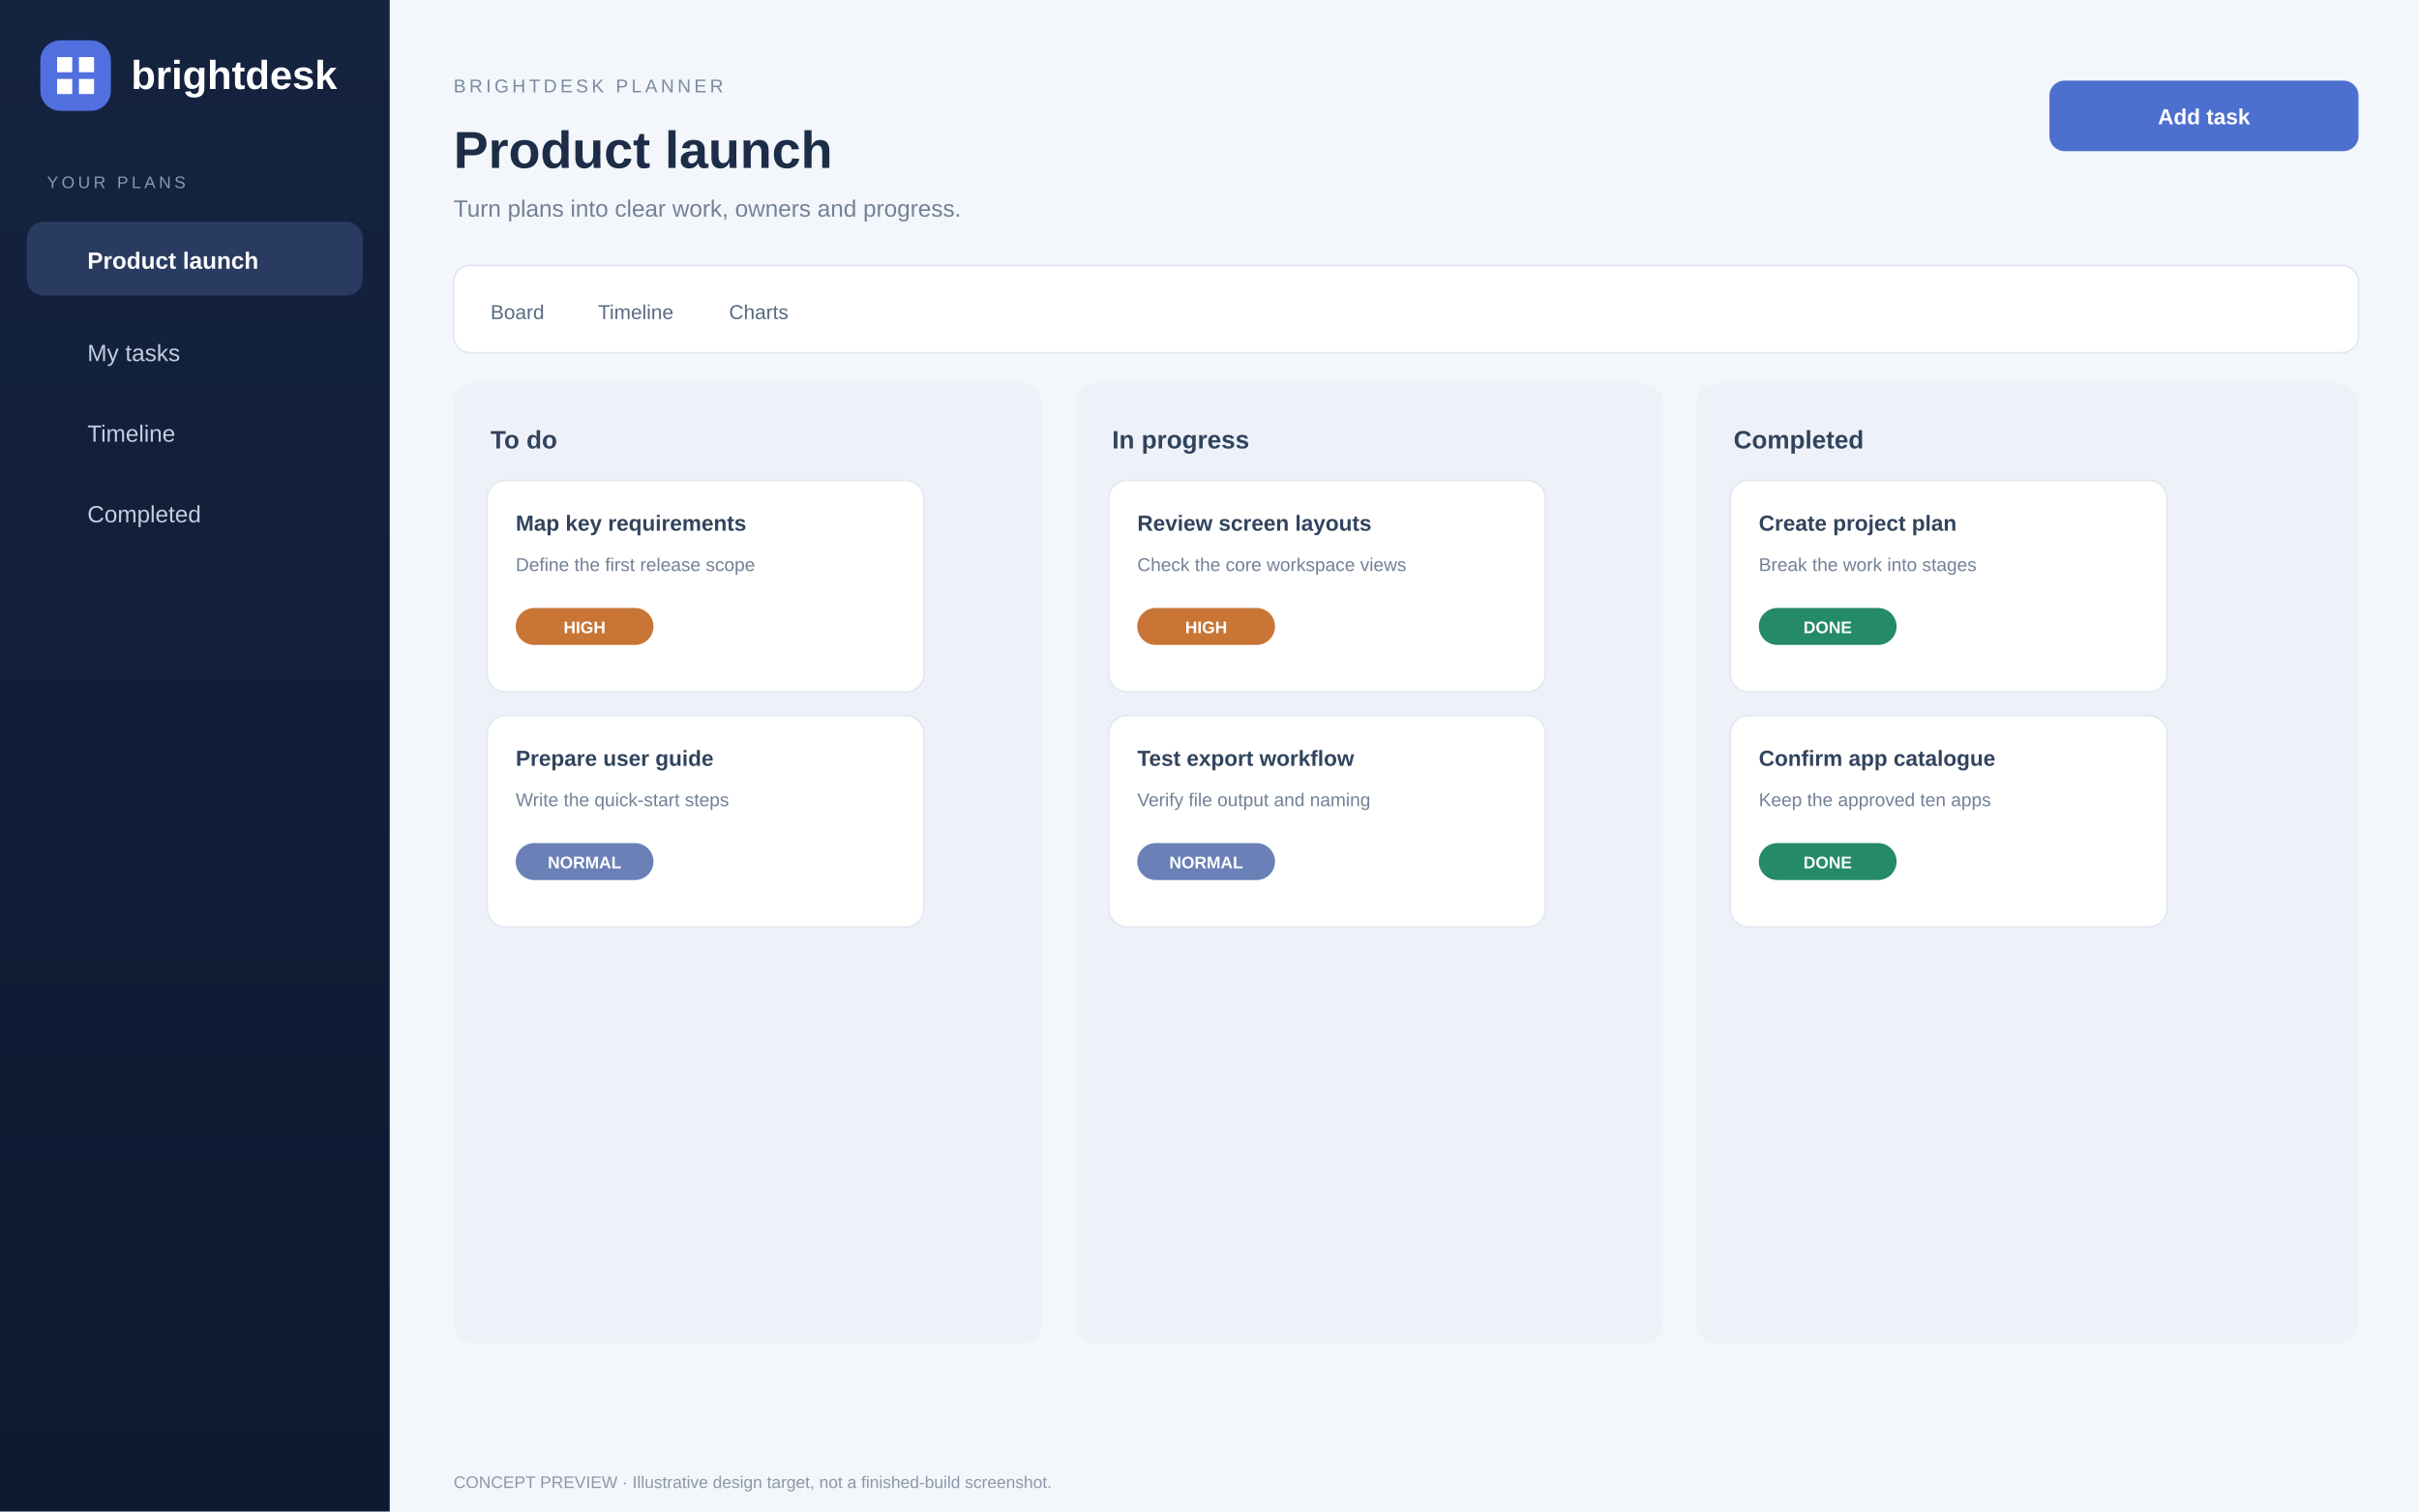
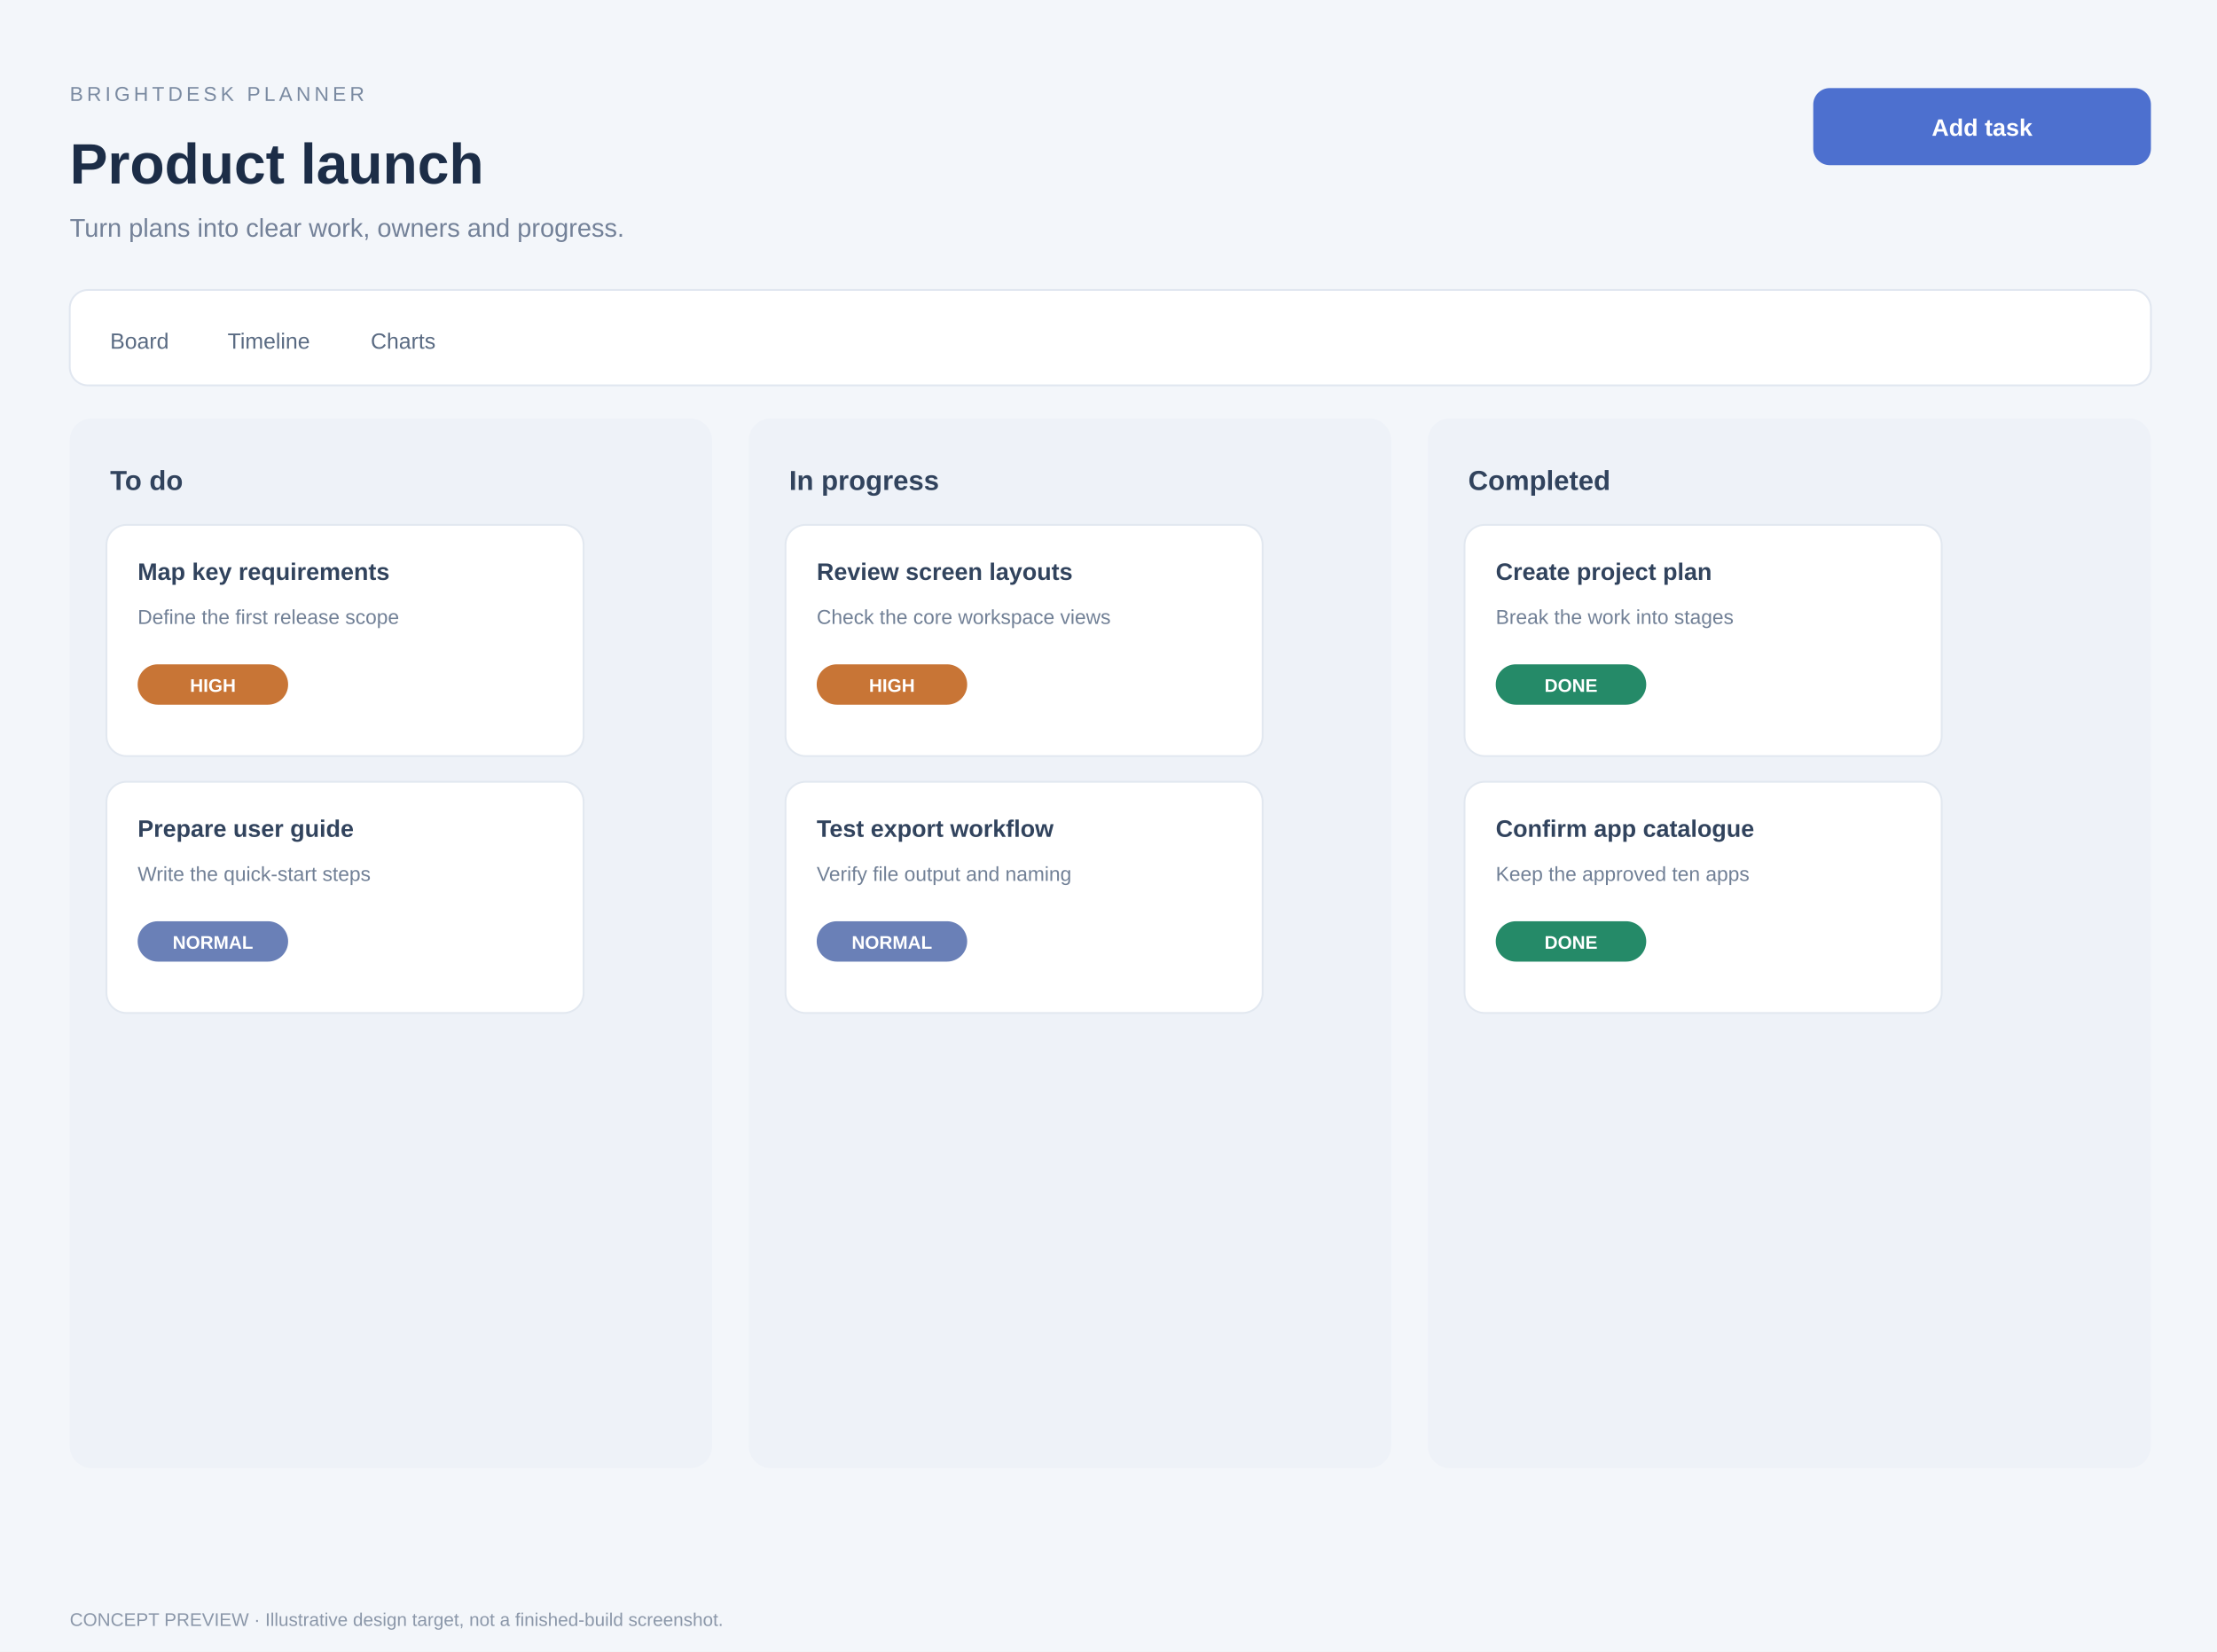
- <svg xmlns="http://www.w3.org/2000/svg" width="1440" height="900" viewBox="0 0 1440 900" role="img" aria-labelledby="t d">
+ <svg xmlns="http://www.w3.org/2000/svg" width="1208" height="900" viewBox="232 0 1208 900" role="img" aria-labelledby="t d">
  <defs>
    <linearGradient id="s" x2="0" y2="1">
      <stop stop-color="#14233F" />
      <stop offset="1" stop-color="#0D1930" />
    </linearGradient>
    <filter id="sh">
      <feDropShadow dy="8" stdDeviation="12" flood-color="#1C2D49" flood-opacity=".1" />
    </filter>
  </defs>
  <rect width="1440" height="900" fill="#F3F6FA" />
  <rect width="232" height="900" fill="url(#s)" />
  <rect x="24" y="24" width="42" height="42" rx="12" fill="#526FE0" />
  <path d="M34 34h9v9h-9zm13 0h9v9h-9zM34 47h9v9h-9zm13 0h9v9h-9z" fill="#fff" />
  <text x="78" y="53" font-family="Arial" font-size="24" font-weight="700" fill="#fff">brightdesk</text>
  <text x="28" y="112" font-family="Arial" font-size="10" letter-spacing="2" fill="#899AB6">YOUR PLANS</text>
  <rect x="16" y="132" width="200" height="44" rx="10" fill="#293B60" />
  <text x="52" y="160" font-family="Arial" font-size="14" font-weight="700" fill="#fff">Product launch</text>
  <text x="52" y="215" font-family="Arial" font-size="14" fill="#C3CDE0">My tasks</text>
  <text x="52" y="263" font-family="Arial" font-size="14" fill="#C3CDE0">Timeline</text>
  <text x="52" y="311" font-family="Arial" font-size="14" fill="#C3CDE0">Completed</text>
  <text x="270" y="55" font-family="Arial" font-size="11" letter-spacing="2" fill="#7A8AA1">BRIGHTDESK PLANNER</text>
  <text x="270" y="100" font-family="Arial" font-size="31" font-weight="700" fill="#1C2D47">Product launch</text>
  <text x="270" y="129" font-family="Arial" font-size="14" fill="#738198">Turn plans into clear work, owners and progress.</text>
  <rect x="1220" y="48" width="184" height="42" rx="9" fill="#4D70CF" />
  <text x="1312" y="74" text-anchor="middle" font-family="Arial" font-size="13" font-weight="700" fill="#fff">Add task</text>
  <rect x="270" y="158" width="1134" height="52" rx="10" fill="#fff" stroke="#E1E7F0" />
  <text x="292" y="190" font-family="Arial" font-size="12" fill="#596A82">Board</text>
  <text x="356" y="190" font-family="Arial" font-size="12" fill="#596A82">Timeline</text>
  <text x="434" y="190" font-family="Arial" font-size="12" fill="#596A82">Charts</text>
  <rect x="270" y="228" width="350" height="572" rx="12" fill="#EEF2F8" />
  <rect x="640" y="228" width="350" height="572" rx="12" fill="#EEF2F8" />
  <rect x="1010" y="228" width="394" height="572" rx="12" fill="#EEF2F8" />
  <text x="292" y="267" font-family="Arial" font-size="15" font-weight="700" fill="#31435D">To do</text>
  <text x="662" y="267" font-family="Arial" font-size="15" font-weight="700" fill="#31435D">In progress</text>
  <text x="1032" y="267" font-family="Arial" font-size="15" font-weight="700" fill="#31435D">Completed</text>
  <rect x="290" y="286" width="260" height="126" rx="11" fill="#fff" stroke="#E2E8F0" />
  <text x="307" y="316" font-family="Arial" font-size="13" font-weight="700" fill="#31435D">Map key requirements</text>
  <text x="307" y="340" font-family="Arial" font-size="11" fill="#718096">Define the first release scope</text>
  <rect x="307" y="362" width="82" height="22" rx="11" fill="#C87536" />
  <text x="348" y="377" text-anchor="middle" font-family="Arial" font-size="10" font-weight="700" fill="#fff">HIGH</text>
  <rect x="290" y="426" width="260" height="126" rx="11" fill="#fff" stroke="#E2E8F0" />
  <text x="307" y="456" font-family="Arial" font-size="13" font-weight="700" fill="#31435D">Prepare user guide</text>
  <text x="307" y="480" font-family="Arial" font-size="11" fill="#718096">Write the quick-start steps</text>
  <rect x="307" y="502" width="82" height="22" rx="11" fill="#6A80B7" />
  <text x="348" y="517" text-anchor="middle" font-family="Arial" font-size="10" font-weight="700" fill="#fff">NORMAL</text>
  <rect x="660" y="286" width="260" height="126" rx="11" fill="#fff" stroke="#E2E8F0" />
  <text x="677" y="316" font-family="Arial" font-size="13" font-weight="700" fill="#31435D">Review screen layouts</text>
  <text x="677" y="340" font-family="Arial" font-size="11" fill="#718096">Check the core workspace views</text>
  <rect x="677" y="362" width="82" height="22" rx="11" fill="#C87536" />
  <text x="718" y="377" text-anchor="middle" font-family="Arial" font-size="10" font-weight="700" fill="#fff">HIGH</text>
  <rect x="660" y="426" width="260" height="126" rx="11" fill="#fff" stroke="#E2E8F0" />
  <text x="677" y="456" font-family="Arial" font-size="13" font-weight="700" fill="#31435D">Test export workflow</text>
  <text x="677" y="480" font-family="Arial" font-size="11" fill="#718096">Verify file output and naming</text>
  <rect x="677" y="502" width="82" height="22" rx="11" fill="#6A80B7" />
  <text x="718" y="517" text-anchor="middle" font-family="Arial" font-size="10" font-weight="700" fill="#fff">NORMAL</text>
  <rect x="1030" y="286" width="260" height="126" rx="11" fill="#fff" stroke="#E2E8F0" />
  <text x="1047" y="316" font-family="Arial" font-size="13" font-weight="700" fill="#31435D">Create project plan</text>
  <text x="1047" y="340" font-family="Arial" font-size="11" fill="#718096">Break the work into stages</text>
  <rect x="1047" y="362" width="82" height="22" rx="11" fill="#258A68" />
  <text x="1088" y="377" text-anchor="middle" font-family="Arial" font-size="10" font-weight="700" fill="#fff">DONE</text>
  <rect x="1030" y="426" width="260" height="126" rx="11" fill="#fff" stroke="#E2E8F0" />
  <text x="1047" y="456" font-family="Arial" font-size="13" font-weight="700" fill="#31435D">Confirm app catalogue</text>
  <text x="1047" y="480" font-family="Arial" font-size="11" fill="#718096">Keep the approved ten apps</text>
  <rect x="1047" y="502" width="82" height="22" rx="11" fill="#258A68" />
  <text x="1088" y="517" text-anchor="middle" font-family="Arial" font-size="10" font-weight="700" fill="#fff">DONE</text>
  <text x="270" y="886" font-family="Arial" font-size="10" fill="#8B97A9">CONCEPT PREVIEW · Illustrative design target, not a finished-build screenshot.</text>
</svg>
